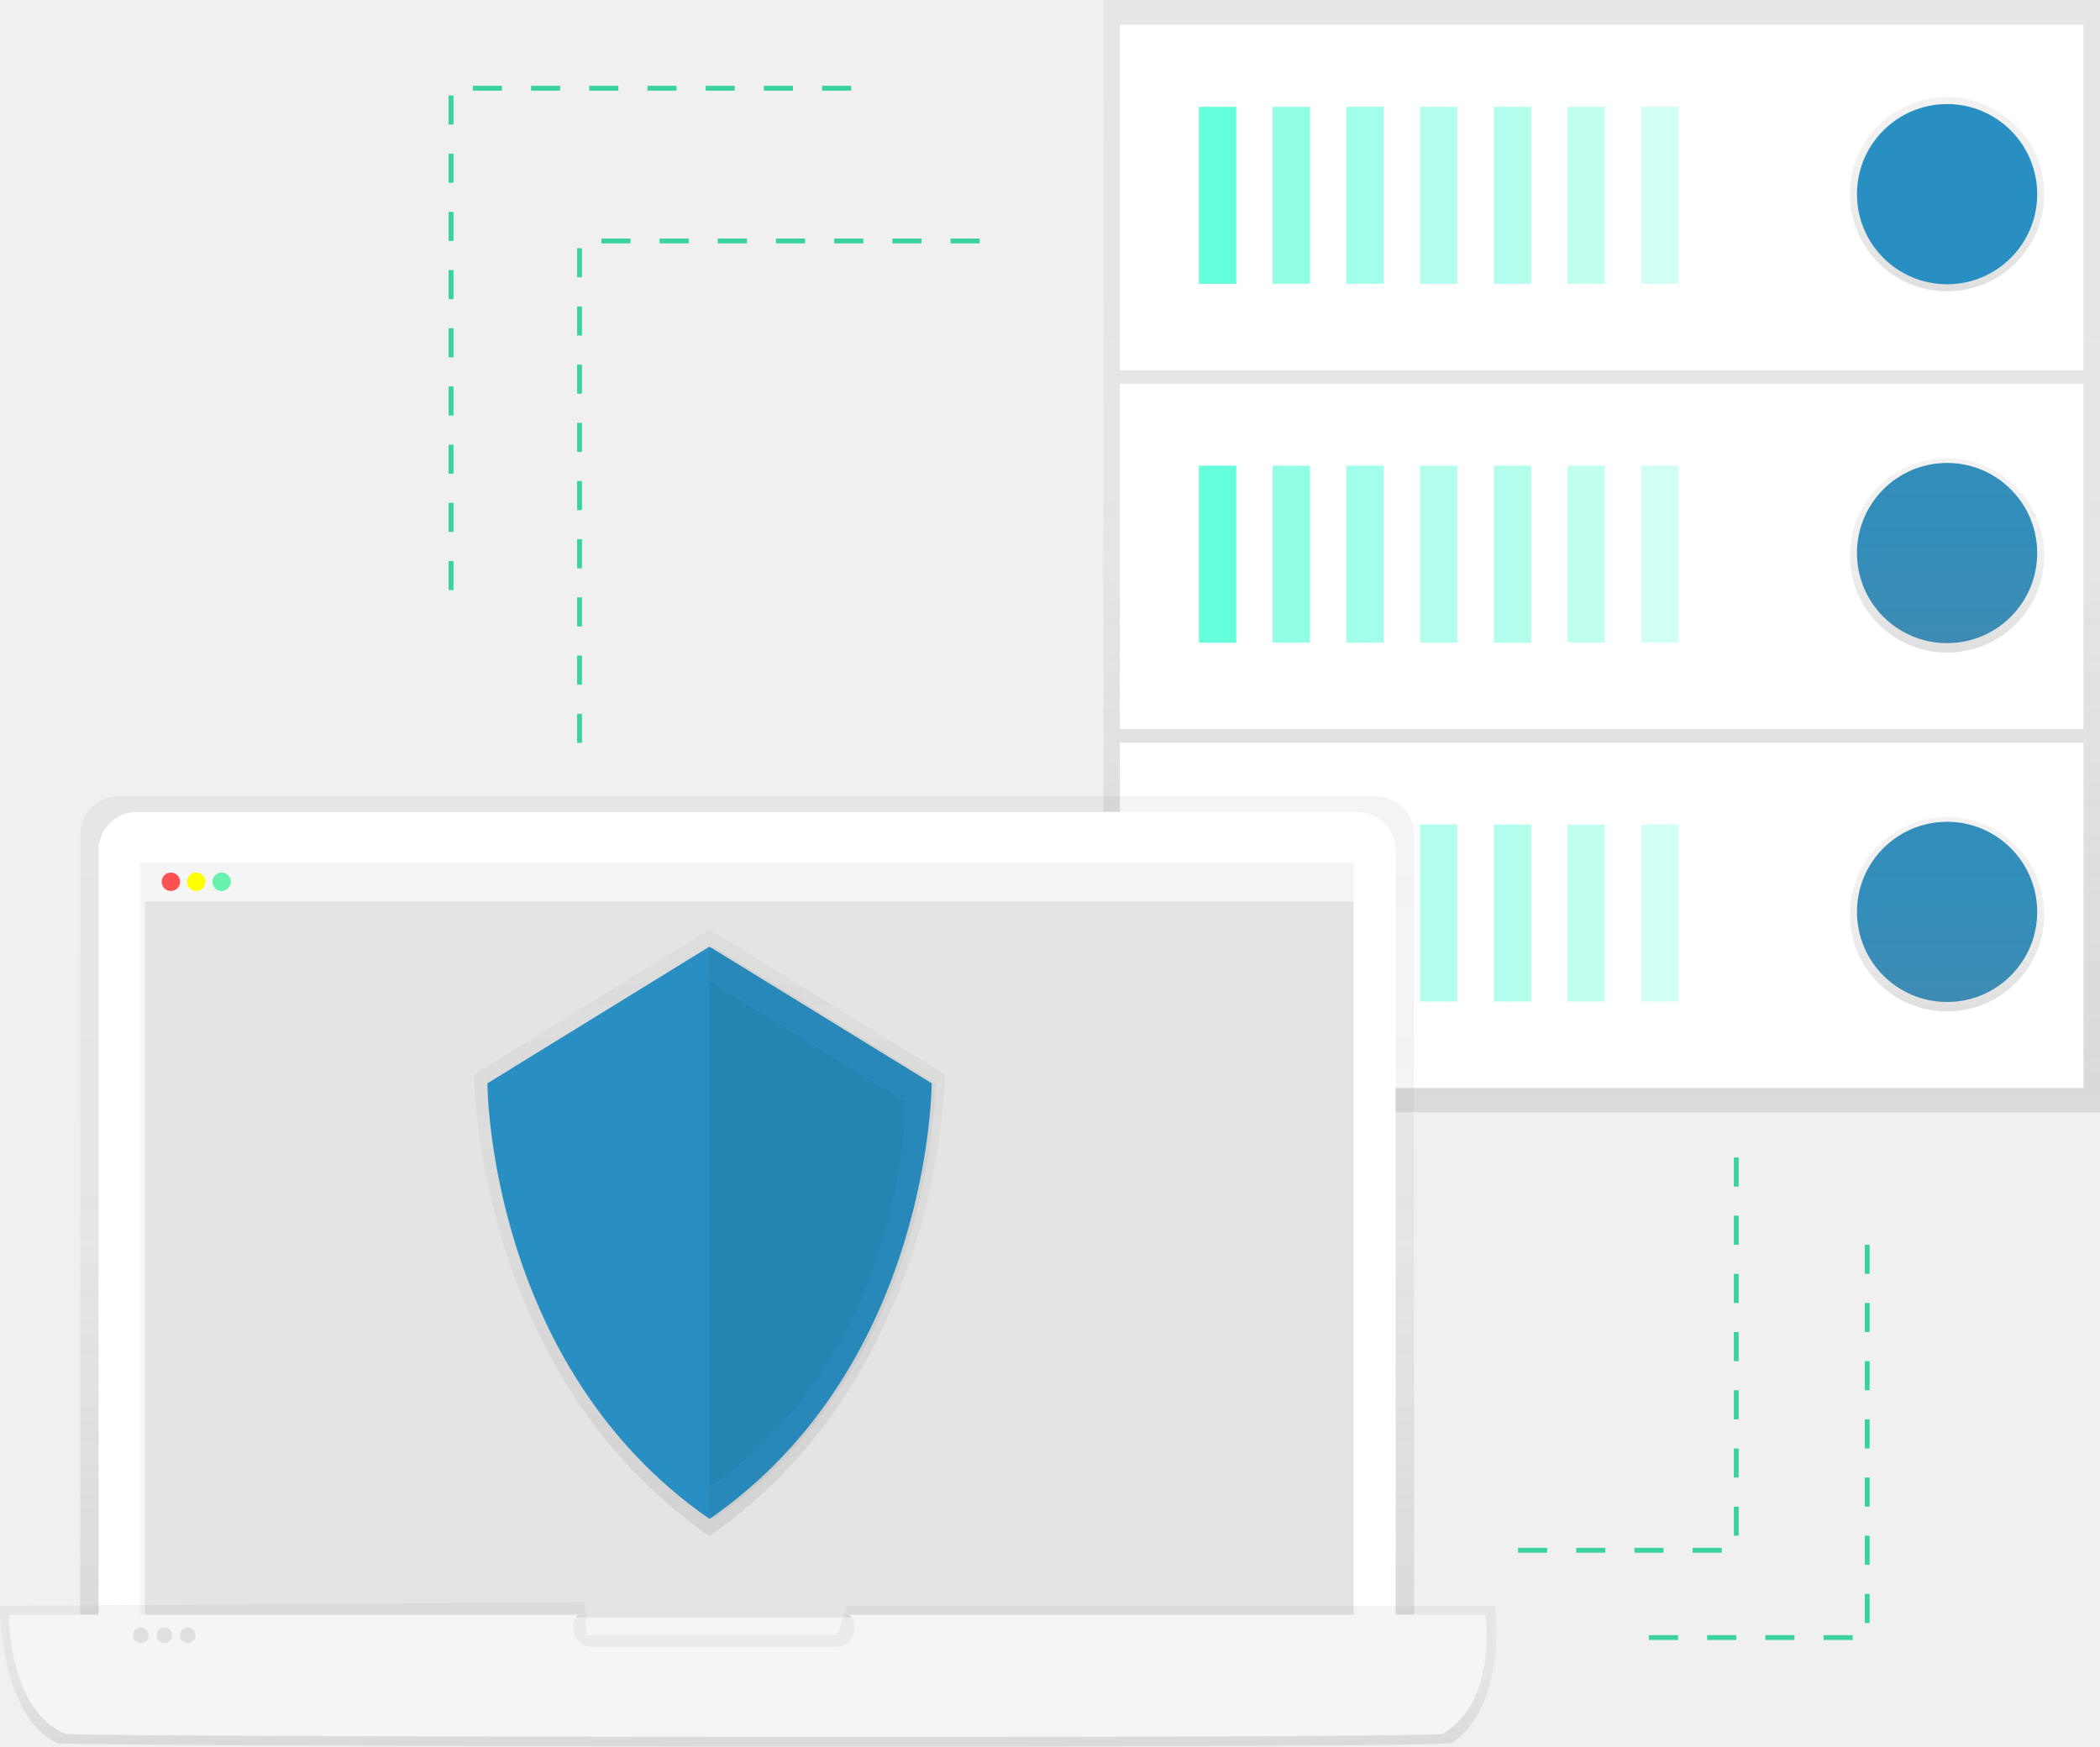
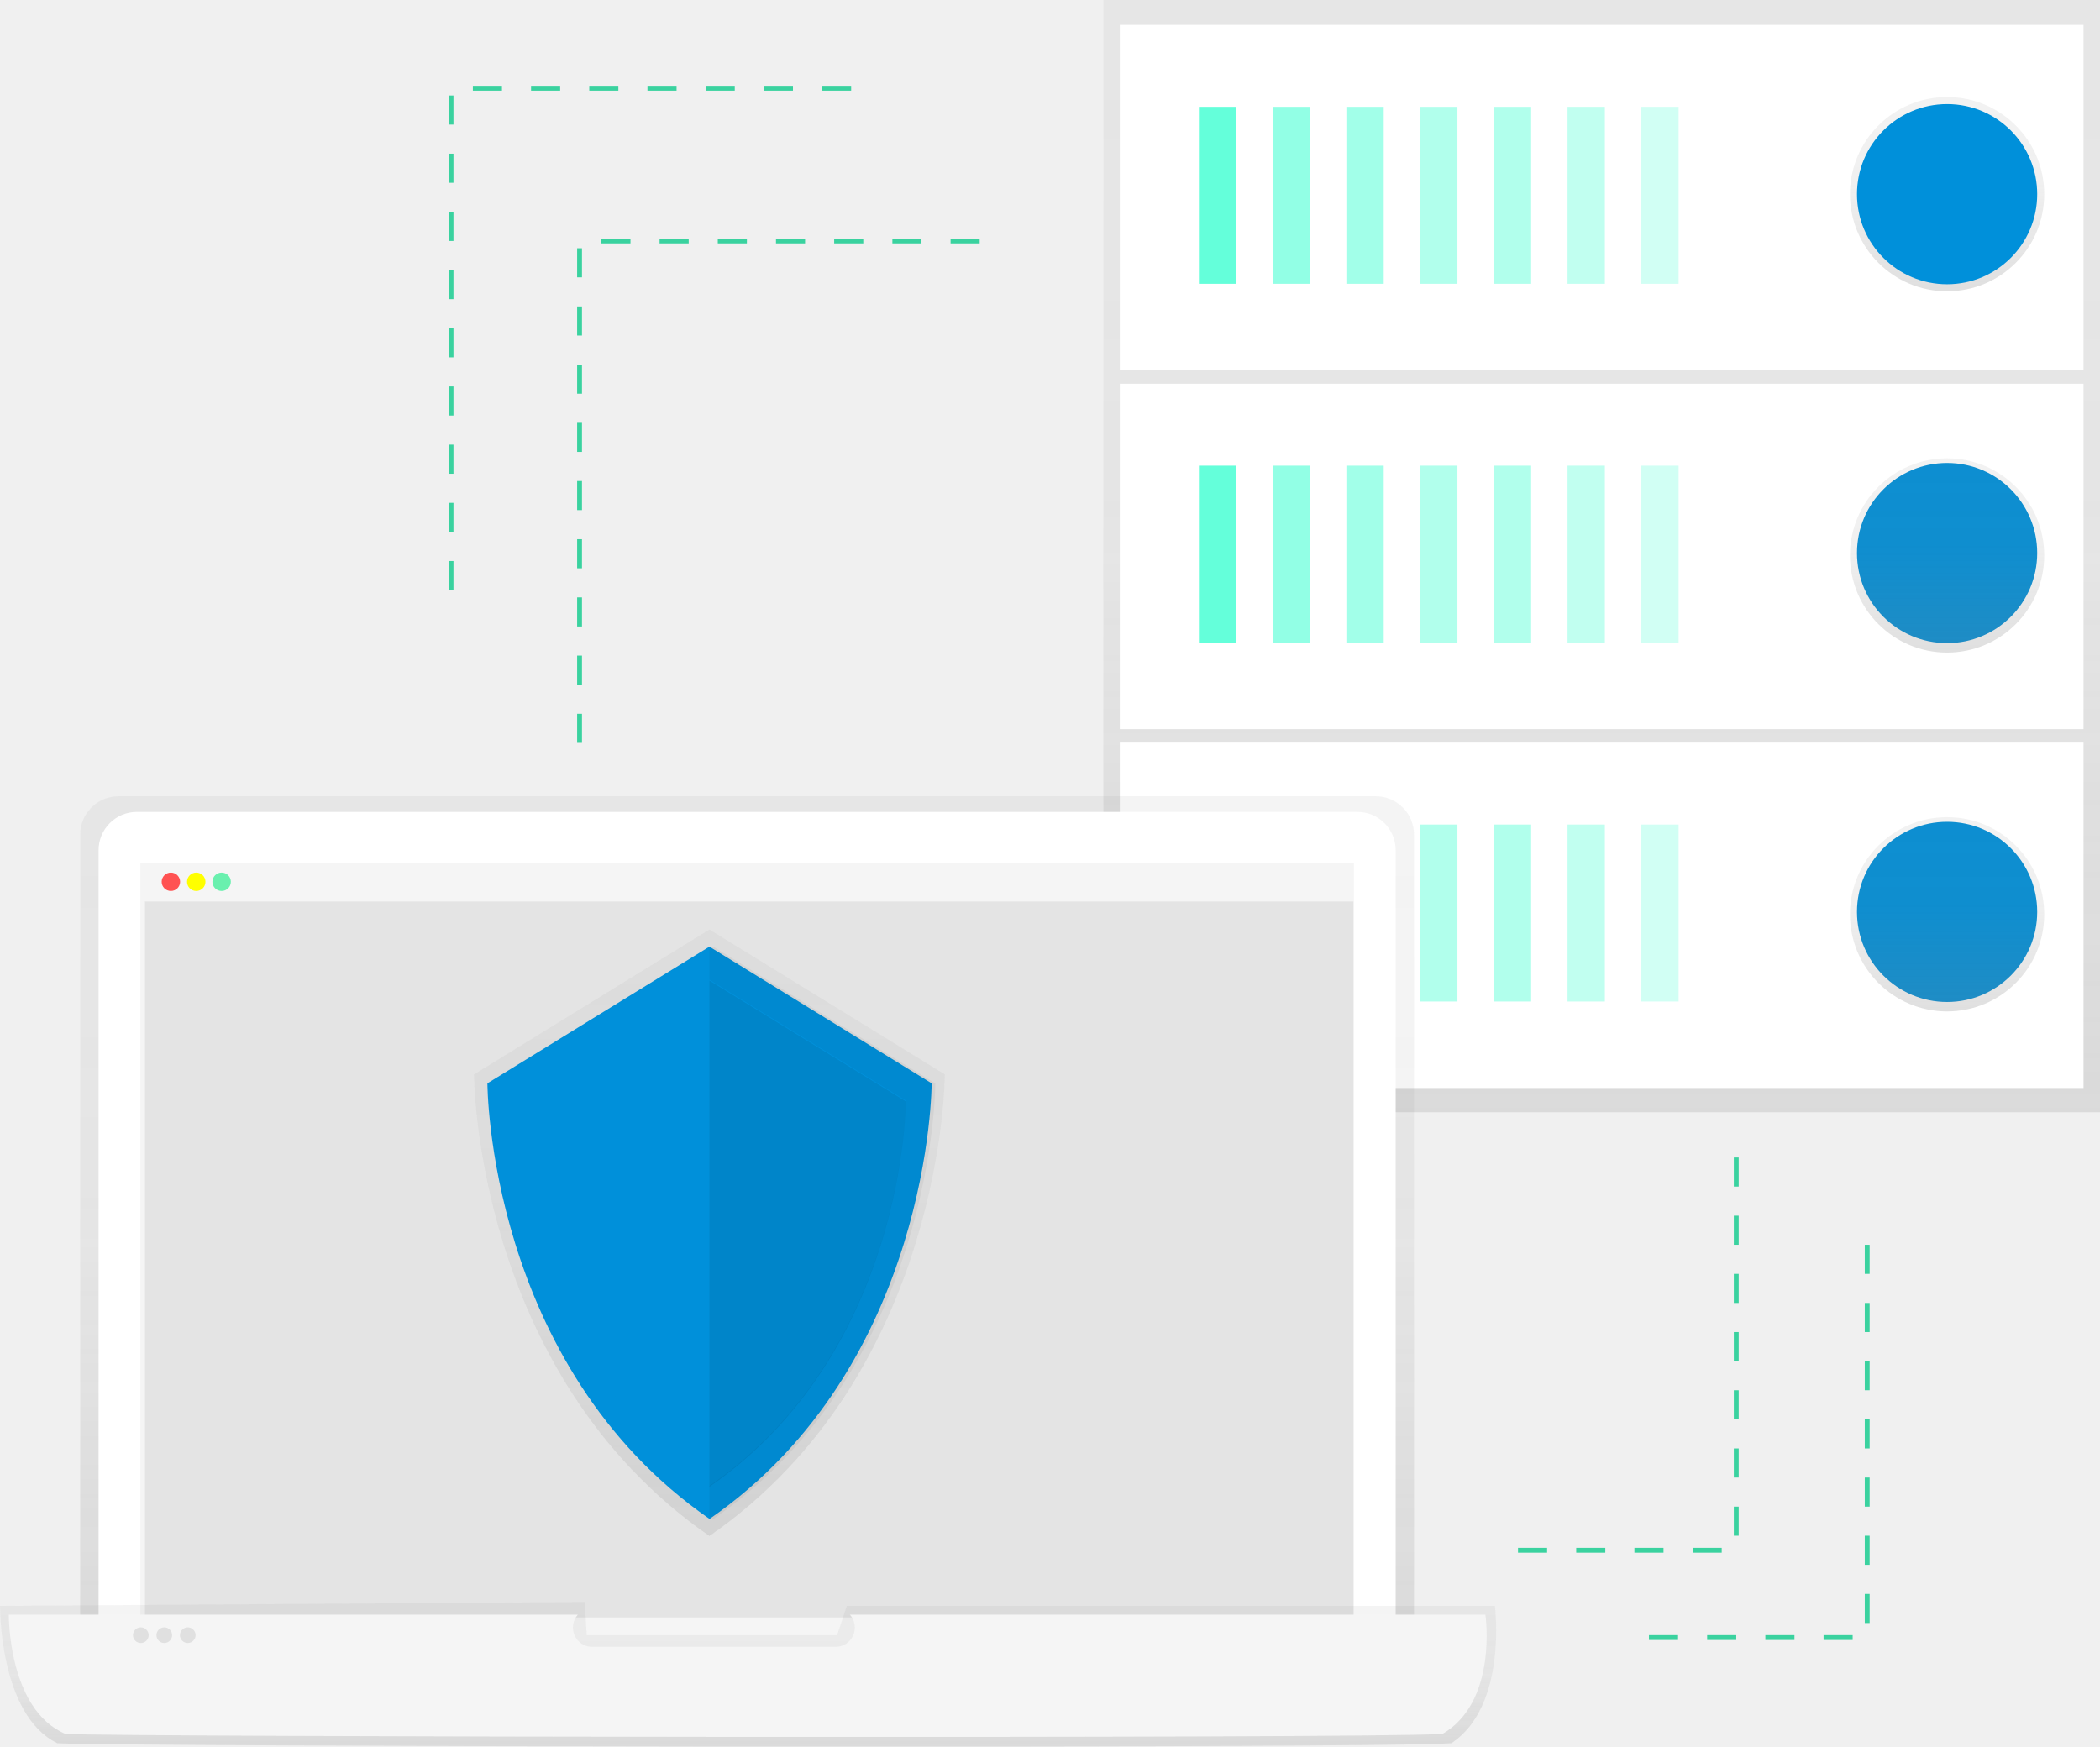
<svg xmlns="http://www.w3.org/2000/svg" xmlns:xlink="http://www.w3.org/1999/xlink" id="4687a0c2-bd42-4093-8bbc-92d10a889ded" data-name="Layer 1" width="866" height="720.37" viewBox="0 0 866 720.37">
  <defs>
    <linearGradient id="01871234-c547-4dad-9a9e-117fcc2bb7d8" x1="660.5" y1="458.72" x2="660.5" gradientUnits="userSpaceOnUse">
      <stop offset="0" stop-color="gray" stop-opacity="0.25" />
      <stop offset="0.54" stop-color="gray" stop-opacity="0.12" />
      <stop offset="1" stop-color="gray" stop-opacity="0.1" />
    </linearGradient>
    <linearGradient id="705039c9-bbaf-489f-8754-0d88ff1d230d" x1="802.94" y1="120.14" x2="802.94" y2="40.02" xlink:href="#01871234-c547-4dad-9a9e-117fcc2bb7d8" />
    <linearGradient id="f1b18cc7-88bb-4220-8574-cb67e65e6847" x1="802.94" y1="269.14" x2="802.94" y2="189.02" xlink:href="#01871234-c547-4dad-9a9e-117fcc2bb7d8" />
    <linearGradient id="729136a4-2a29-4999-b297-e6b2d53009e3" x1="802.94" y1="417.14" x2="802.94" y2="337.02" xlink:href="#01871234-c547-4dad-9a9e-117fcc2bb7d8" />
    <linearGradient id="7a22862c-2f66-4029-a70d-d91858435973" x1="475.1" y1="785.18" x2="475.1" y2="418.21" xlink:href="#01871234-c547-4dad-9a9e-117fcc2bb7d8" />
    <linearGradient id="668716b8-0ce2-4b29-be6e-2467fe221975" x1="475.5" y1="810.19" x2="475.5" y2="750.5" xlink:href="#01871234-c547-4dad-9a9e-117fcc2bb7d8" />
    <linearGradient id="032f3a0d-ef41-4ad6-8a52-90e2f3059f59" x1="459.55" y1="723.31" x2="459.55" y2="473.18" xlink:href="#01871234-c547-4dad-9a9e-117fcc2bb7d8" />
  </defs>
  <g opacity="0.8">
    <rect x="455" width="411" height="458.72" fill="url(#01871234-c547-4dad-9a9e-117fcc2bb7d8)" />
  </g>
  <rect x="461.79" y="306.27" width="397.41" height="142.46" fill="#fff" />
  <rect x="494.41" y="340.06" width="15.4" height="73" fill="#64ffda" />
  <g opacity="0.7">
    <rect x="524.81" y="340.06" width="15.4" height="73" fill="#64ffda" />
  </g>
  <g opacity="0.6">
    <rect x="555.22" y="340.06" width="15.4" height="73" fill="#64ffda" />
  </g>
  <g opacity="0.5">
    <rect x="585.62" y="340.06" width="15.4" height="73" fill="#64ffda" />
  </g>
  <g opacity="0.5">
    <rect x="616.02" y="340.06" width="15.4" height="73" fill="#64ffda" />
  </g>
  <g opacity="0.4">
    <rect x="646.42" y="340.06" width="15.4" height="73" fill="#64ffda" />
  </g>
  <g opacity="0.3">
    <rect x="676.83" y="340.06" width="15.4" height="73" fill="#64ffda" />
  </g>
-   <circle cx="802.94" cy="376.09" r="37.16" fill="#298fc2" />
+   <circle cx="802.94" cy="376.09" r="37.16" fill="#0090da" />
  <rect x="461.79" y="158.26" width="397.41" height="142.46" fill="#fff" />
  <rect x="494.41" y="192.05" width="15.4" height="73" fill="#64ffda" />
  <g opacity="0.7">
    <rect x="524.81" y="192.05" width="15.4" height="73" fill="#64ffda" />
  </g>
  <g opacity="0.6">
    <rect x="555.22" y="192.05" width="15.4" height="73" fill="#64ffda" />
  </g>
  <g opacity="0.5">
    <rect x="585.62" y="192.05" width="15.4" height="73" fill="#64ffda" />
  </g>
  <g opacity="0.5">
    <rect x="616.02" y="192.05" width="15.4" height="73" fill="#64ffda" />
  </g>
  <g opacity="0.4">
    <rect x="646.42" y="192.05" width="15.4" height="73" fill="#64ffda" />
  </g>
  <g opacity="0.3">
    <rect x="676.83" y="192.05" width="15.4" height="73" fill="#64ffda" />
  </g>
-   <circle cx="802.94" cy="228.09" r="37.16" fill="#298fc2" />
+   <circle cx="802.94" cy="228.09" r="37.16" fill="#0090da" />
  <rect x="461.79" y="10.25" width="397.41" height="142.46" fill="#fff" />
  <rect x="494.41" y="44.05" width="15.4" height="73" fill="#64ffda" />
  <g opacity="0.7">
    <rect x="524.81" y="44.05" width="15.4" height="73" fill="#64ffda" />
  </g>
  <g opacity="0.6">
    <rect x="555.22" y="44.05" width="15.4" height="73" fill="#64ffda" />
  </g>
  <g opacity="0.5">
    <rect x="585.62" y="44.05" width="15.4" height="73" fill="#64ffda" />
  </g>
  <g opacity="0.5">
    <rect x="616.02" y="44.05" width="15.4" height="73" fill="#64ffda" />
  </g>
  <g opacity="0.4">
    <rect x="646.42" y="44.05" width="15.4" height="73" fill="#64ffda" />
  </g>
  <g opacity="0.3">
    <rect x="676.83" y="44.05" width="15.4" height="73" fill="#64ffda" />
  </g>
  <circle cx="802.94" cy="80.08" r="40.06" fill="url(#705039c9-bbaf-489f-8754-0d88ff1d230d)" />
  <circle cx="802.94" cy="229.08" r="40.06" fill="url(#f1b18cc7-88bb-4220-8574-cb67e65e6847)" />
  <circle cx="802.94" cy="377.08" r="40.06" fill="url(#729136a4-2a29-4999-b297-e6b2d53009e3)" />
-   <circle cx="802.94" cy="80.08" r="37.16" fill="#298fc2" />
+   <circle cx="802.94" cy="80.08" r="37.16" fill="#0090da" />
  <g opacity="0.8">
    <path d="M750.13,785.18H200.07V434a15.8,15.8,0,0,1,15.8-15.8H734.32a15.8,15.8,0,0,1,15.8,15.8Z" transform="translate(-167 -89.81)" fill="url(#7a22862c-2f66-4029-a70d-d91858435973)" />
  </g>
  <path d="M56.45,334.85h503.3a15.8,15.8,0,0,1,15.8,15.8V695.37a0,0,0,0,1,0,0H40.65a0,0,0,0,1,0,0V350.65A15.8,15.8,0,0,1,56.45,334.85Z" fill="#fff" />
  <rect x="57.87" y="355.82" width="500.46" height="328.25" fill="#f5f5f5" />
  <rect x="59.79" y="371.76" width="498.34" height="295.32" fill="#e0e0e0" opacity="0.8" />
  <rect x="59.79" y="356.07" width="498.34" height="15.69" fill="#f5f5f5" />
  <circle cx="70.47" cy="363.67" r="3.8" fill="#ff5252" />
  <circle cx="80.93" cy="363.67" r="3.8" fill="#ff0" />
  <circle cx="91.4" cy="363.67" r="3.8" fill="#69f0ae" />
  <text x="-167" y="-89.81" />
  <g opacity="0.8">
    <path d="M765.52,808.77c-30.62,2.32-556.46,1.39-574.84,0C166.59,797.16,167,752.12,167,752.12l241.15-1.61.81,13.71H512.2l4-12.1H783.48S788.79,793.45,765.52,808.77Z" transform="translate(-167 -89.81)" fill="url(#668716b8-0ce2-4b29-be6e-2467fe221975)" />
  </g>
  <path d="M779.56,755.75H517.5a8,8,0,0,1-6.11,13.31h-100a8,8,0,0,1-6.11-13.31H170.63s-.4,39.12,23.39,49.2c18.15,1.21,537.56,2,567.8,0C784.81,791.64,779.56,755.75,779.56,755.75Z" transform="translate(-167 -89.81)" fill="#f5f5f5" />
  <circle cx="58.07" cy="674.4" r="3.23" fill="#e0e0e0" />
  <circle cx="67.75" cy="674.4" r="3.23" fill="#e0e0e0" />
  <circle cx="77.43" cy="674.4" r="3.23" fill="#e0e0e0" />
  <g opacity="0.7">
    <path d="M459.55,473.18l-97.06,59.73s0,123.2,97.06,190.39c97.06-67.2,97.06-190.39,97.06-190.39Z" transform="translate(-167 -89.81)" fill="url(#032f3a0d-ef41-4ad6-8a52-90e2f3059f59)" />
  </g>
-   <path d="M459.55,480.23,368,536.6s0,116.26,91.6,179.67c91.6-63.41,91.6-179.67,91.6-179.67Z" transform="translate(-167 -89.81)" fill="#298fc2" />
+   <path d="M459.55,480.23,368,536.6s0,116.26,91.6,179.67c91.6-63.41,91.6-179.67,91.6-179.67Z" transform="translate(-167 -89.81)" fill="#0090da" />
  <path d="M461.11,480.23l-1.57,1v234l1.57,1.1c91.6-63.41,91.6-179.67,91.6-179.67Z" transform="translate(-167 -89.81)" opacity="0.05" />
-   <path d="M459.55,493.85l-81,49.86s0,102.84,81,158.94c81-56.1,81-158.94,81-158.94Z" transform="translate(-167 -89.81)" fill="#298fc2" />
+   <path d="M459.55,493.85l-81,49.86s0,102.84,81,158.94c81-56.1,81-158.94,81-158.94Z" transform="translate(-167 -89.81)" fill="#0090da" />
  <path d="M459.55,494.24V703c81-56.1,81-158.94,81-158.94Z" transform="translate(-167 -89.81)" opacity="0.08" />
  <polyline points="239 306.38 239 99.38 410 99.38" fill="none" stroke="#3ad29f" stroke-miterlimit="10" stroke-width="2" stroke-dasharray="12" />
  <polyline points="186 243.38 186 36.38 357 36.38" fill="none" stroke="#3ad29f" stroke-miterlimit="10" stroke-width="2" stroke-dasharray="12" />
  <polyline points="716 477.38 716 639.38 626 639.38" fill="none" stroke="#3ad29f" stroke-miterlimit="10" stroke-width="2" stroke-dasharray="12" />
  <polyline points="770 513.38 770 675.38 680 675.38" fill="none" stroke="#3ad29f" stroke-miterlimit="10" stroke-width="2" stroke-dasharray="12" />
</svg>
